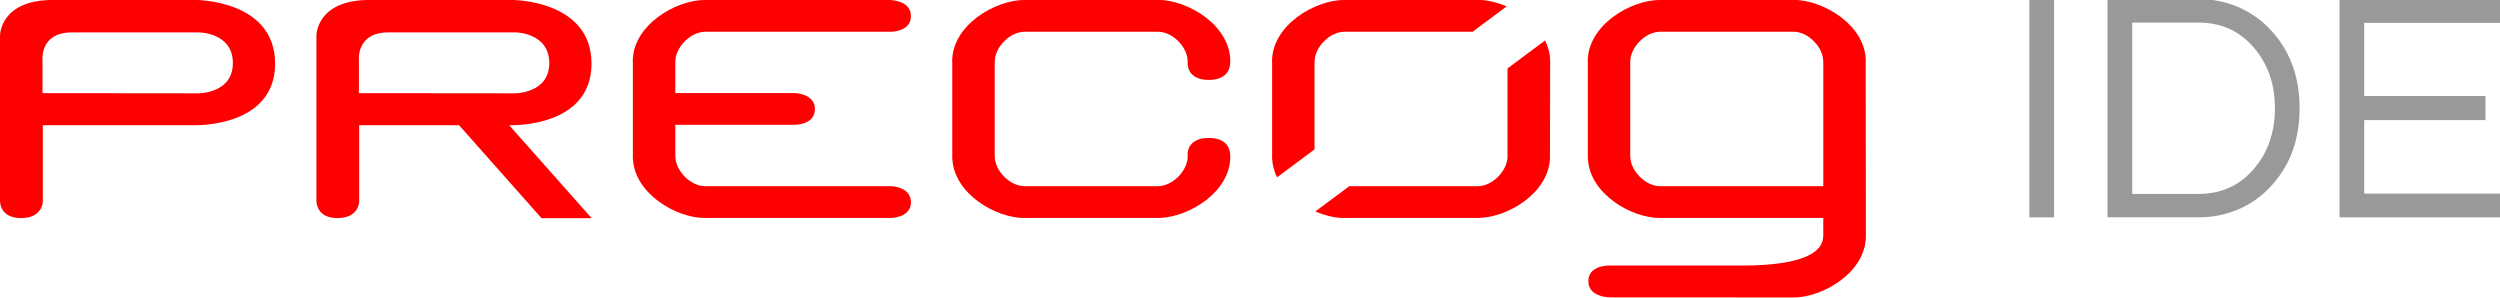
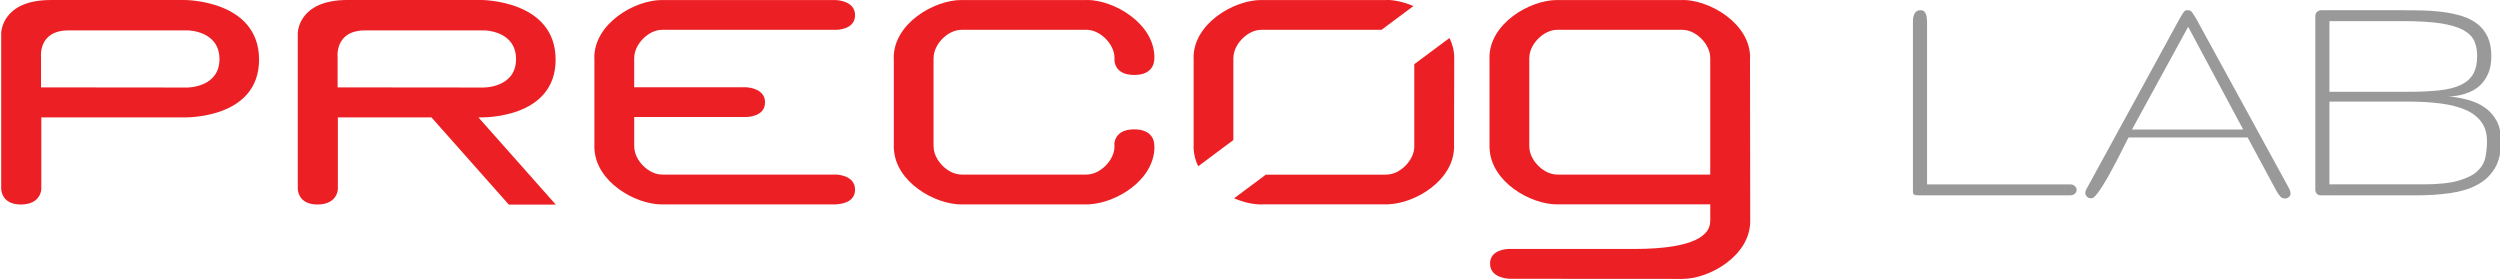
- <svg xmlns="http://www.w3.org/2000/svg" version="1.1" id="Layer_1" x="0px" y="0px" width="176.711px" height="21.025px" viewBox="29.25 3.483 176.711 21.025" enable-background="new 29.25 3.483 176.711 21.025" xml:space="preserve">
+ <svg xmlns="http://www.w3.org/2000/svg" version="1.1" id="Layer_1" x="0px" y="0px" width="188.521px" height="21.025px" viewBox="0 0 188.521 21.025" enable-background="new 0 0 188.521 21.025" xml:space="preserve">
  <g>
    <g>
-       <path fill="#FF0000" d="M138.822,7.82c0-0.53-0.137-1.023-0.358-1.477l-2.656,1.976v6.228l0,0c0,0.995-1.059,2.095-2.095,2.095    v0.004h-9.094l-2.395,1.783c0.695,0.298,1.412,0.464,2.043,0.464v-0.005h9.443v0.005c0.031,0,0.064-0.005,0.099-0.005h0.066    v-0.005c2.013-0.083,4.808-1.757,4.93-4.174h0.003v-0.022c0-0.047,0.011-0.094,0.011-0.141h-0.011L138.822,7.82z" />
-       <path fill="#FF0000" d="M119.161,14.546c0,0.033,0.007,0.063,0.007,0.098v0.056h0.003c0.024,0.469,0.146,0.908,0.345,1.317    l2.651-1.976V7.827h0.006c0-0.996,1.062-2.097,2.095-2.097V5.727h9.07l2.407-1.791c-0.691-0.298-1.405-0.462-2.032-0.462v0.01    h-9.445V3.48c-2.069,0-5.106,1.776-5.106,4.347h0.007v6.719H119.161z" />
+       <path fill="#EC2024" d="M109.661,4.341c0-0.528-0.138-1.022-0.358-1.477l-2.655,1.977v6.228l0,0c0,0.996-1.06,2.096-2.096,2.096    v0.004h-9.094l-2.396,1.783c0.694,0.299,1.412,0.465,2.043,0.465V15.41h9.442v0.006c0.031,0,0.062-0.006,0.099-0.006h0.066v-0.006    c2.014-0.082,4.809-1.756,4.93-4.174h0.004v-0.021c0-0.047,0.011-0.094,0.011-0.141h-0.011L109.661,4.341z" />
+       <path fill="#EC2024" d="M90,11.067c0,0.033,0.007,0.062,0.007,0.098v0.058h0.003c0.024,0.469,0.146,0.907,0.345,1.315l2.651-1.977    V4.348h0.006c0-0.996,1.062-2.099,2.095-2.099V2.249h9.07l2.407-1.791c-0.69-0.299-1.405-0.463-2.032-0.463v0.01h-9.445V0.001    c-2.067,0-5.104,1.775-5.104,4.349h0.007v6.719L90,11.067L90,11.067z" />
    </g>
-     <path fill="#FF0000" d="M43.082,3.48c0,0-6.322,0-10.084,0c-3.763,0-3.747,2.514-3.747,2.514v11.695c0,0-0.038,1.21,1.482,1.21   s1.543-1.15,1.543-1.15v-5.418h10.761c0,0,5.659,0.165,5.659-4.351S43.082,3.48,43.082,3.48z M43.273,10.079l-11.018-0.011V7.791   c0,0-0.241-2.018,2.078-2.018c2.317,0,8.989,0,8.989,0S45.71,5.784,45.71,7.94C45.71,10.098,43.273,10.079,43.273,10.079z" />
-     <path fill="#FF0000" d="M71.07,18.907l-5.832-6.576h0.163c0,0,5.66,0.165,5.66-4.351s-5.614-4.5-5.614-4.5s-6.321,0-10.084,0   s-3.747,2.514-3.747,2.514v11.695c0,0-0.039,1.21,1.481,1.21c1.521,0,1.543-1.15,1.543-1.15v-5.418h7.056l5.833,6.576H71.07z    M54.62,10.068V7.791c0,0-0.24-2.018,2.077-2.018c2.318,0,8.99,0,8.99,0s2.388,0.011,2.388,2.167c0,2.158-2.438,2.139-2.438,2.139   L54.62,10.068z" />
-     <path fill="#FF0000" d="M92.178,16.64v0.005H79.084v-0.004c-1.034,0-2.094-1.1-2.094-2.095h-0.004v-2.243h8.402v0.001   c0,0,1.465,0.029,1.465-1.101c0-1.032-1.215-1.13-1.43-1.141v-0.002h-8.437V7.827h0.004c0-0.996,1.06-2.097,2.094-2.097V5.727   h13.092v0.002c0,0,1.464,0.03,1.464-1.101c0-1.043-1.243-1.134-1.438-1.14V3.483h-13.12V3.48c-2.07,0-5.106,1.776-5.106,4.347   h0.007v6.719h-0.007c0,0.033,0.006,0.063,0.007,0.098v0.056h0.004c0.118,2.486,3.067,4.193,5.095,4.193v-0.004h13.13v-0.007   c0.22-0.005,1.427-0.073,1.427-1.103C93.642,16.65,92.178,16.64,92.178,16.64z" />
-     <path fill="#FF0000" d="M116.206,14.369h-0.007c-0.002-0.155-0.076-1.136-1.507-1.136c-1.559,0-1.498,1.16-1.498,1.16h0.006v0.16   h0.001c-0.004,0.992-1.063,2.088-2.094,2.088v0.004h-9.447v-0.004c-1.034,0-2.094-1.1-2.094-2.095h-0.005V7.827h0.005   c0-0.996,1.06-2.097,2.094-2.097V5.727h9.468c1.023,0.014,2.068,1.1,2.073,2.086h-0.001v0.161c0,0-0.065,1.158,1.491,1.158   c1.434,0,1.505-0.98,1.507-1.136h0.008V7.82h0.008c0-2.571-3.036-4.347-5.106-4.347v0.01h-9.448V3.48   c-2.069,0-5.107,1.776-5.107,4.347h0.008v6.719h-0.008c0,0.033,0.008,0.063,0.008,0.098v0.056h0.005   c0.118,2.486,3.066,4.193,5.094,4.193v-0.004h9.447v0.004c0.033,0,0.063-0.004,0.097-0.004h0.063v-0.004   c2.063-0.088,4.947-1.831,4.947-4.338h-0.009V14.369z" />
-     <path fill="#FF0000" d="M161.126,7.82h0.009c0-2.571-3.036-4.347-5.104-4.347v0.01h-9.449V3.48c-2.07,0-5.106,1.776-5.106,4.347   h0.007v6.872h0.006c0.118,2.486,3.066,4.193,5.094,4.193v-0.004h11.544v1.274h-0.004c0,0.984-1.045,2.079-5.69,2.092l-9.469-0.004   v0.002c-0.172,0.001-1.443,0.047-1.443,1.103c0,1.034,1.222,1.129,1.429,1.14v0.007l13.083,0.007c2.067,0,5.106-1.775,5.106-4.344   L161.126,7.82z M146.582,16.645v-0.004c-1.032,0-2.095-1.1-2.095-2.095h-0.004V7.827h0.004c0-0.996,1.062-2.097,2.095-2.097V5.727   h9.468c1.028,0.014,2.074,1.105,2.074,2.094h0.004v8.825L146.582,16.645L146.582,16.645z" />
-     <g>
-       <path fill="#999999" d="M174.442,18.845h-1.747V3.424h1.747V18.845z" />
-       <path fill="#999999" d="M184.716,3.423c0.916,0,1.801,0.175,2.656,0.523c0.851,0.35,1.607,0.858,2.257,1.527    c1.443,1.476,2.166,3.362,2.166,5.66c0,2.299-0.723,4.186-2.166,5.66c-0.649,0.67-1.406,1.178-2.257,1.526    c-0.855,0.351-1.743,0.523-2.656,0.523h-6.499V3.422L184.716,3.423L184.716,3.423z M184.645,17.19c1.615,0,2.93-0.597,3.938-1.792    c0.979-1.15,1.468-2.571,1.468-4.263c0-1.692-0.489-3.114-1.468-4.263c-1.01-1.195-2.322-1.793-3.938-1.793h-4.68V17.19H184.645z" />
-       <path fill="#999999" d="M196.363,5.1v5.172h8.572v1.7h-8.572v5.195h9.598v1.678h-11.343V3.424h11.343v1.677h-9.598V5.1z" />
+     <path fill="#EC2024" d="M13.921,0.001c0,0-6.322,0-10.084,0c-3.763,0-3.747,2.515-3.747,2.515V14.21c0,0-0.038,1.211,1.481,1.211   c1.521,0,1.544-1.149,1.544-1.149V8.852h10.761c0,0,5.659,0.164,5.659-4.353C19.535-0.016,13.921,0.001,13.921,0.001z M14.112,6.6   L3.094,6.589V4.311c0,0-0.241-2.019,2.078-2.019c2.316,0,8.989,0,8.989,0s2.388,0.013,2.388,2.168   C16.549,6.62,14.112,6.6,14.112,6.6z" />
+     <path fill="#EC2024" d="M41.909,15.427l-5.832-6.575h0.163c0,0,5.659,0.164,5.659-4.353c0-4.516-5.613-4.5-5.613-4.5   s-6.321,0-10.084,0c-3.764,0-3.747,2.515-3.747,2.515V14.21c0,0-0.039,1.211,1.48,1.211c1.521,0,1.543-1.149,1.543-1.149V8.852   h7.057l5.833,6.575H41.909z M25.459,6.589V4.311c0,0-0.24-2.019,2.077-2.019s8.989,0,8.989,0s2.389,0.013,2.389,2.168   c0,2.158-2.438,2.14-2.438,2.14L25.459,6.589z" />
+     <path fill="#EC2024" d="M63.017,13.161v0.006H49.923v-0.004c-1.034,0-2.094-1.102-2.094-2.096h-0.004V8.823h8.401v0.002   c0,0,1.465,0.029,1.465-1.102c0-1.031-1.215-1.13-1.43-1.142V6.581h-8.437V4.348h0.004c0-0.996,1.06-2.099,2.094-2.099V2.249   h13.092v0.002c0,0,1.465,0.029,1.465-1.102c0-1.043-1.244-1.135-1.438-1.142V0.005h-13.12V0.001c-2.07,0-5.106,1.775-5.106,4.349   h0.008v6.719h-0.008c0,0.033,0.006,0.062,0.008,0.098v0.058h0.004c0.117,2.485,3.066,4.192,5.095,4.192v-0.004h13.13v-0.008   c0.22-0.006,1.427-0.072,1.427-1.104C64.481,13.171,63.017,13.161,63.017,13.161z" />
+     <path fill="#EC2024" d="M87.045,10.889h-0.007c-0.002-0.154-0.076-1.136-1.509-1.136c-1.559,0-1.497,1.16-1.497,1.16h0.007v0.158   h0.001c-0.004,0.992-1.062,2.09-2.095,2.09v0.004h-9.446v-0.004c-1.034,0-2.095-1.102-2.095-2.096h-0.006V4.348h0.006   c0-0.996,1.061-2.099,2.095-2.099V2.249h9.468c1.021,0.015,2.067,1.101,2.073,2.086h-0.001v0.16c0,0-0.065,1.158,1.49,1.158   c1.435,0,1.505-0.98,1.508-1.137h0.008V4.341h0.008c0-2.569-3.036-4.346-5.106-4.346v0.01H72.5V0.001   c-2.069,0-5.107,1.775-5.107,4.349h0.008v6.719h-0.008c0,0.033,0.008,0.062,0.008,0.098v0.058h0.007   c0.116,2.485,3.064,4.192,5.094,4.192v-0.004h9.446v0.004c0.033,0,0.062-0.004,0.098-0.004h0.062v-0.006   c2.062-0.088,4.946-1.83,4.946-4.338h-0.009V10.889L87.045,10.889z" />
+     <path fill="#EC2024" d="M131.965,4.341h0.009c0-2.569-3.035-4.346-5.104-4.346v0.01h-9.449V0.001c-2.07,0-5.105,1.775-5.105,4.349   h0.006v6.87h0.007c0.118,2.486,3.065,4.193,5.095,4.193v-0.004h11.544v1.273h-0.004c0,0.983-1.045,2.08-5.689,2.092l-9.47-0.004   v0.002c-0.172,0.002-1.442,0.047-1.442,1.104c0,1.035,1.223,1.129,1.43,1.142v0.006l13.083,0.008c2.065,0,5.104-1.775,5.104-4.344   L131.965,4.341z M117.421,13.167v-0.004c-1.032,0-2.096-1.102-2.096-2.096h-0.005V4.348h0.005c0-0.996,1.062-2.099,2.096-2.099   V2.249h9.468c1.028,0.015,2.074,1.104,2.074,2.094h0.004v8.824H117.421L117.421,13.167z" />
+     <g enable-background="new    ">
+       <path fill="#999999" d="M144.765,14.729c-0.125,0-0.225-0.004-0.295-0.013c-0.07-0.008-0.123-0.027-0.156-0.057    c-0.033-0.028-0.053-0.075-0.057-0.138s-0.006-0.148-0.006-0.257V1.645c0-0.109,0.008-0.216,0.024-0.32s0.046-0.198,0.088-0.282    c0.042-0.083,0.101-0.15,0.175-0.2c0.076-0.05,0.176-0.075,0.301-0.075c0.102,0,0.183,0.027,0.245,0.082    c0.062,0.054,0.11,0.123,0.144,0.206c0.033,0.084,0.057,0.178,0.069,0.282s0.019,0.207,0.019,0.308v12.257h10.766    c0.168,0,0.295,0.044,0.383,0.132s0.132,0.182,0.132,0.281c0,0.109-0.044,0.205-0.132,0.289c-0.088,0.083-0.215,0.125-0.383,0.125    H144.765z" />
+       <path fill="#999999" d="M169.492,10.368h-8.986c-0.134,0.259-0.282,0.552-0.444,0.877c-0.164,0.326-0.332,0.658-0.508,0.996    c-0.176,0.339-0.355,0.671-0.539,0.997c-0.184,0.325-0.357,0.616-0.521,0.871s-0.312,0.459-0.444,0.614    c-0.135,0.154-0.247,0.231-0.339,0.231c-0.159,0-0.276-0.046-0.351-0.138c-0.076-0.092-0.113-0.171-0.113-0.238    c0-0.108,0.027-0.213,0.082-0.313c0.054-0.101,0.114-0.209,0.182-0.326l6.867-12.558c0.092-0.158,0.176-0.297,0.252-0.414    c0.074-0.116,0.162-0.184,0.263-0.2c0.108,0,0.192,0.011,0.251,0.031c0.058,0.021,0.121,0.077,0.188,0.17l0.264,0.414l6.88,12.568    c0.067,0.117,0.126,0.23,0.176,0.339c0.05,0.109,0.075,0.209,0.075,0.301c0,0.093-0.037,0.178-0.113,0.258    c-0.074,0.079-0.184,0.119-0.326,0.119c-0.142,0-0.261-0.059-0.356-0.176c-0.097-0.117-0.19-0.256-0.282-0.415L169.492,10.368z     M169.154,9.766l-4.148-7.744l-4.236,7.744H169.154z" />
+       <path fill="#999999" d="M188.605,10.629c0,0.855-0.162,1.549-0.488,2.082c-0.326,0.532-0.775,0.947-1.348,1.245    s-1.247,0.501-2.023,0.61c-0.777,0.108-1.613,0.163-2.508,0.163h-7.219c-0.142,0-0.248-0.042-0.319-0.125    c-0.071-0.084-0.106-0.188-0.106-0.313V1.231c0-0.15,0.046-0.266,0.138-0.345c0.093-0.079,0.209-0.119,0.351-0.119h5.74    c0.602,0,1.195,0.007,1.78,0.019c0.585,0.013,1.138,0.055,1.661,0.125c0.521,0.07,1.002,0.176,1.44,0.317    c0.438,0.141,0.819,0.34,1.141,0.597c0.321,0.258,0.572,0.581,0.752,0.971s0.27,0.867,0.27,1.431c0,0.535-0.081,0.981-0.244,1.341    c-0.163,0.358-0.366,0.648-0.608,0.87c-0.242,0.221-0.506,0.39-0.789,0.507c-0.284,0.117-0.547,0.198-0.789,0.244    c-0.243,0.046-0.445,0.069-0.608,0.069s-0.24,0-0.231,0c0.509,0.05,1.002,0.138,1.479,0.264s0.902,0.316,1.278,0.572    s0.677,0.59,0.902,1C188.48,9.505,188.597,10.016,188.605,10.629z M186.8,4.226c0-0.422-0.07-0.796-0.213-1.123    s-0.414-0.603-0.814-0.826c-0.401-0.223-0.961-0.393-1.68-0.509c-0.719-0.115-1.654-0.174-2.807-0.174h-5.628v5.327h5.929    c0.902,0,1.681-0.035,2.337-0.106c0.655-0.07,1.196-0.204,1.623-0.403c0.426-0.198,0.741-0.474,0.946-0.825    S186.8,4.782,186.8,4.226z M187.54,10.643c0-0.576-0.141-1.057-0.42-1.441c-0.281-0.384-0.678-0.689-1.191-0.915    s-1.139-0.386-1.873-0.482c-0.736-0.096-1.559-0.144-2.469-0.144h-5.929v6.241h7.056c1.129,0,2.016-0.092,2.664-0.275    c0.646-0.184,1.129-0.427,1.447-0.728c0.317-0.301,0.516-0.647,0.596-1.04C187.499,11.467,187.54,11.061,187.54,10.643z" />
    </g>
  </g>
</svg>
